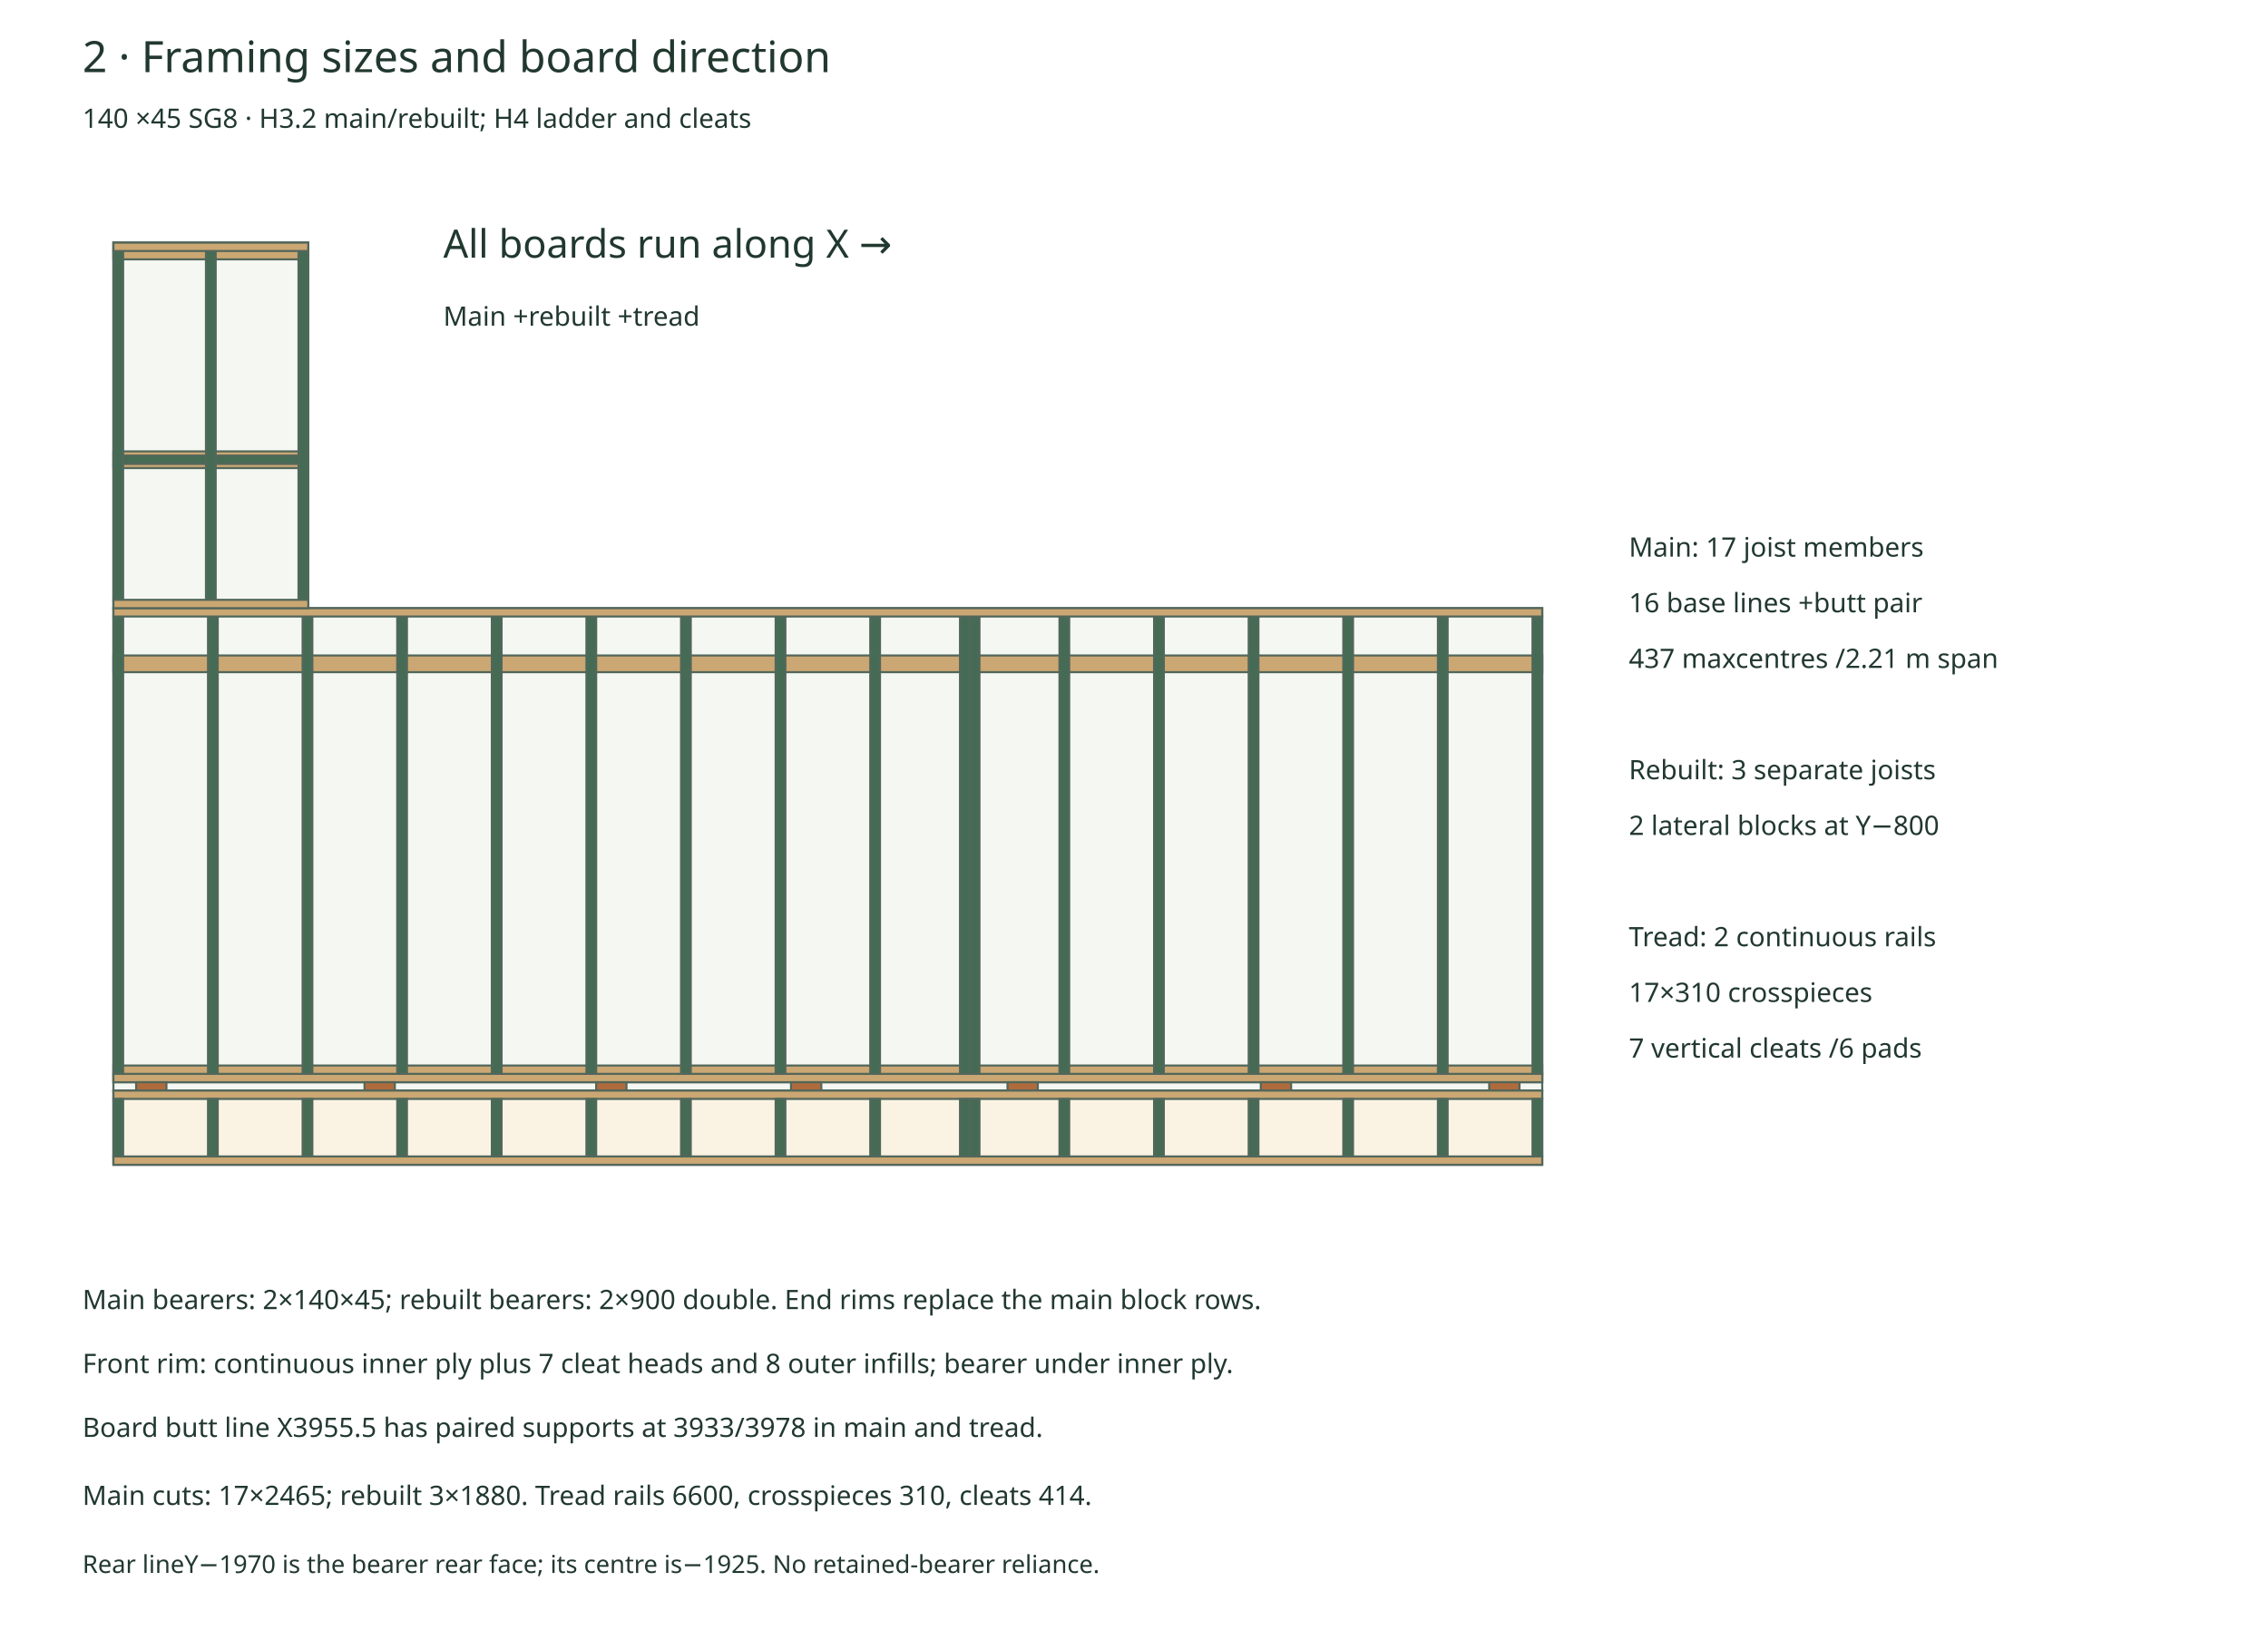
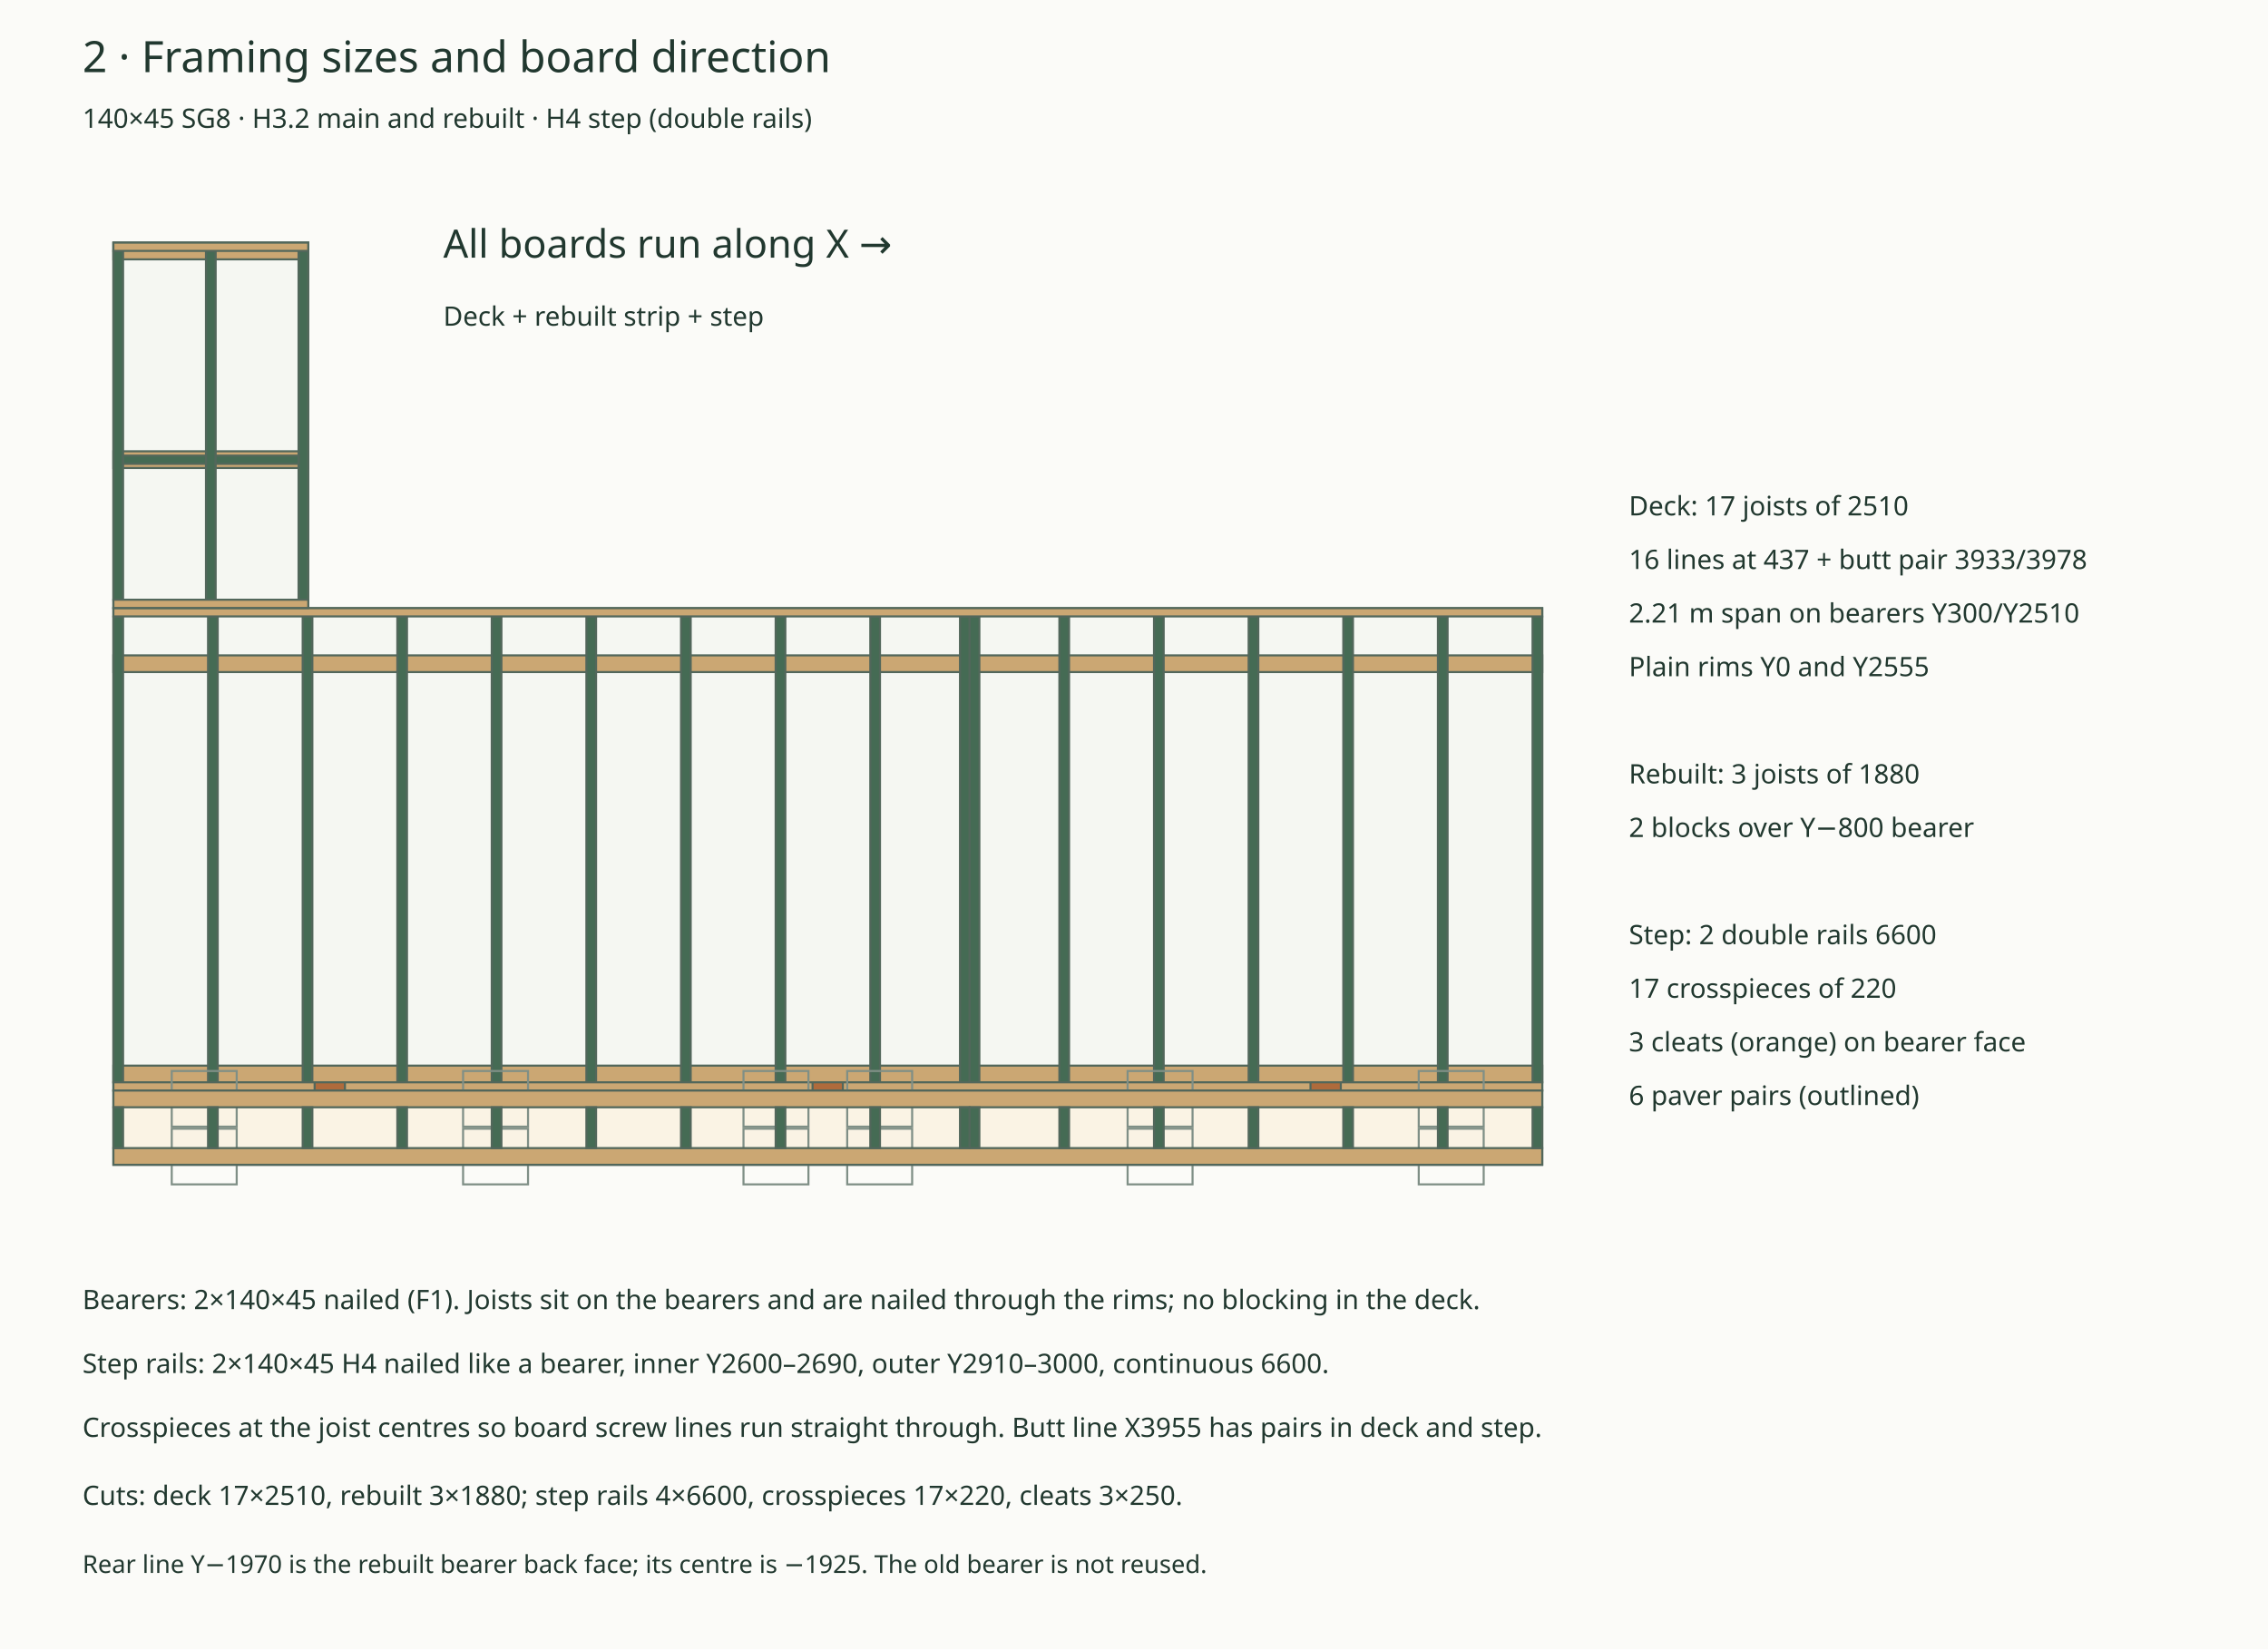
- <svg xmlns="http://www.w3.org/2000/svg" viewBox="0 0 1100 800" role="img" aria-label="Framing plan:seventeen main joists,three separate rebuilt joists,two lateral blocks,seven vertical tread cleats,six outerpads,all boards alongX">
+ <svg xmlns="http://www.w3.org/2000/svg" viewBox="0 0 1100 800" role="img" aria-label="Framing plan: seventeen main joists, three rebuilt joists, two blocks, two double H4 step rails on six paver pairs with seventeen crosspieces and three cleats, all boards along X">
  <style>text{font-family:system-ui,sans-serif;fill:#21382f}line{stroke-width:1.5}</style>
-   <text x="40" y="35" font-size="21">2 · Framing sizes and board direction</text>
-   <text x="40" y="62" font-size="13">140 ×45 SG8 · H3.2 main/rebuilt; H4 ladder and cleats</text>
+   <rect width="1100" height="800" fill="#fbfbf8" />
+   <text x="40.0" y="35.0" font-size="21" text-anchor="start">2 · Framing sizes and board direction</text>
+   <text x="40.0" y="62.0" font-size="13" text-anchor="start">140×45 SG8 · H3.2 main and rebuilt · H4 step (double rails)</text>
  <rect x="55.0" y="295.0" width="693.0" height="234.0" fill="#f5f7f2" stroke="#52675b" />
  <rect x="55.0" y="117.7" width="94.5" height="177.3" fill="#f5f7f2" stroke="#52675b" />
  <rect x="55.0" y="529.0" width="693.0" height="36.0" fill="#faf3e4" stroke="#52675b" />
-   <rect x="55.0" y="317.95" width="693.0" height="8.1" fill="#cba773" stroke="#52675b" />
-   <rect x="55.0" y="516.85" width="693.0" height="8.1" fill="#cba773" stroke="#52675b" />
+   <rect x="55.0" y="317.9" width="693.0" height="8.1" fill="#cba773" stroke="#52675b" />
+   <rect x="55.0" y="516.9" width="693.0" height="8.1" fill="#cba773" stroke="#52675b" />
  <rect x="55.0" y="117.7" width="94.5" height="8.1" fill="#cba773" stroke="#52675b" />
-   <rect x="55.0" y="218.95" width="94.5" height="8.1" fill="#cba773" stroke="#52675b" />
-   <rect x="55.0" y="299.05" width="4.725" height="221.85" fill="#456b54" stroke="#52675b" />
-   <rect x="100.885" y="299.05" width="4.725" height="221.85" fill="#456b54" stroke="#52675b" />
-   <rect x="146.77" y="299.05" width="4.725" height="221.85" fill="#456b54" stroke="#52675b" />
-   <rect x="192.655" y="299.05" width="4.725" height="221.85" fill="#456b54" stroke="#52675b" />
-   <rect x="238.54" y="299.05" width="4.725" height="221.85" fill="#456b54" stroke="#52675b" />
-   <rect x="284.425" y="299.05" width="4.725" height="221.85" fill="#456b54" stroke="#52675b" />
-   <rect x="330.31" y="299.05" width="4.725" height="221.85" fill="#456b54" stroke="#52675b" />
-   <rect x="376.195" y="299.05" width="4.725" height="221.85" fill="#456b54" stroke="#52675b" />
-   <rect x="422.08" y="299.05" width="4.725" height="221.85" fill="#456b54" stroke="#52675b" />
-   <rect x="465.602" y="299.05" width="4.725" height="221.85" fill="#456b54" stroke="#52675b" />
-   <rect x="470.327" y="299.05" width="4.725" height="221.85" fill="#456b54" stroke="#52675b" />
-   <rect x="513.85" y="299.05" width="4.725" height="221.85" fill="#456b54" stroke="#52675b" />
-   <rect x="559.735" y="299.05" width="4.725" height="221.85" fill="#456b54" stroke="#52675b" />
-   <rect x="605.62" y="299.05" width="4.725" height="221.85" fill="#456b54" stroke="#52675b" />
-   <rect x="651.505" y="299.05" width="4.725" height="221.85" fill="#456b54" stroke="#52675b" />
-   <rect x="697.39" y="299.05" width="4.725" height="221.85" fill="#456b54" stroke="#52675b" />
-   <rect x="743.275" y="299.05" width="4.725" height="221.85" fill="#456b54" stroke="#52675b" />
-   <rect x="55.0" y="121.75" width="4.725" height="169.2" fill="#456b54" stroke="#52675b" />
-   <rect x="99.887" y="121.75" width="4.725" height="169.2" fill="#456b54" stroke="#52675b" />
-   <rect x="144.775" y="121.75" width="4.725" height="169.2" fill="#456b54" stroke="#52675b" />
-   <rect x="59.725" y="220.975" width="40.163" height="4.05" fill="#456b54" stroke="#52675b" />
-   <rect x="104.612" y="220.975" width="40.163" height="4.05" fill="#456b54" stroke="#52675b" />
-   <rect x="55.0" y="295.0" width="693.0" height="4.05" fill="#cba773" stroke="#52675b" />
-   <rect x="55.0" y="520.9" width="693.0" height="4.05" fill="#cba773" stroke="#52675b" />
-   <rect x="55.0" y="117.7" width="94.5" height="4.05" fill="#cba773" stroke="#52675b" />
-   <rect x="55.0" y="290.95" width="94.5" height="4.05" fill="#cba773" stroke="#52675b" />
-   <rect x="66.025" y="524.95" width="14.7" height="4.05" fill="#af6b3c" stroke="#52675b" />
-   <rect x="176.8" y="524.95" width="14.7" height="4.05" fill="#af6b3c" stroke="#52675b" />
-   <rect x="289.15" y="524.95" width="14.7" height="4.05" fill="#af6b3c" stroke="#52675b" />
-   <rect x="383.65" y="524.95" width="14.7" height="4.05" fill="#af6b3c" stroke="#52675b" />
-   <rect x="488.65" y="524.95" width="14.7" height="4.05" fill="#af6b3c" stroke="#52675b" />
-   <rect x="611.5" y="524.95" width="14.7" height="4.05" fill="#af6b3c" stroke="#52675b" />
-   <rect x="722.275" y="524.95" width="14.7" height="4.05" fill="#af6b3c" stroke="#52675b" />
-   <rect x="55.0" y="529.0" width="693.0" height="4.05" fill="#cba773" stroke="#52675b" />
-   <rect x="55.0" y="560.95" width="693.0" height="4.05" fill="#cba773" stroke="#52675b" />
-   <rect x="55.0" y="533.05" width="4.725" height="27.9" fill="#456b54" stroke="#52675b" />
-   <rect x="100.885" y="533.05" width="4.725" height="27.9" fill="#456b54" stroke="#52675b" />
-   <rect x="146.77" y="533.05" width="4.725" height="27.9" fill="#456b54" stroke="#52675b" />
-   <rect x="192.655" y="533.05" width="4.725" height="27.9" fill="#456b54" stroke="#52675b" />
-   <rect x="238.54" y="533.05" width="4.725" height="27.9" fill="#456b54" stroke="#52675b" />
-   <rect x="284.425" y="533.05" width="4.725" height="27.9" fill="#456b54" stroke="#52675b" />
-   <rect x="330.31" y="533.05" width="4.725" height="27.9" fill="#456b54" stroke="#52675b" />
-   <rect x="376.195" y="533.05" width="4.725" height="27.9" fill="#456b54" stroke="#52675b" />
-   <rect x="422.08" y="533.05" width="4.725" height="27.9" fill="#456b54" stroke="#52675b" />
-   <rect x="465.602" y="533.05" width="4.725" height="27.9" fill="#456b54" stroke="#52675b" />
-   <rect x="470.327" y="533.05" width="4.725" height="27.9" fill="#456b54" stroke="#52675b" />
-   <rect x="513.85" y="533.05" width="4.725" height="27.9" fill="#456b54" stroke="#52675b" />
-   <rect x="559.735" y="533.05" width="4.725" height="27.9" fill="#456b54" stroke="#52675b" />
-   <rect x="605.62" y="533.05" width="4.725" height="27.9" fill="#456b54" stroke="#52675b" />
-   <rect x="651.505" y="533.05" width="4.725" height="27.9" fill="#456b54" stroke="#52675b" />
-   <rect x="697.39" y="533.05" width="4.725" height="27.9" fill="#456b54" stroke="#52675b" />
-   <rect x="743.275" y="533.05" width="4.725" height="27.9" fill="#456b54" stroke="#52675b" />
-   <text x="215" y="125" font-size="19">All boards run along X →</text>
-   <text x="215" y="158" font-size="13">Main +rebuilt +tread</text>
-   <text x="790" y="270" font-size="13">Main: 17 joist members</text>
-   <text x="790" y="297" font-size="13">16 base lines +butt pair</text>
-   <text x="790" y="324" font-size="13">437 maxcentres /2.21 m span</text>
-   <text x="790" y="351" font-size="13" />
-   <text x="790" y="378" font-size="13">Rebuilt: 3 separate joists</text>
-   <text x="790" y="405" font-size="13">2 lateral blocks at Y−800</text>
-   <text x="790" y="432" font-size="13" />
-   <text x="790" y="459" font-size="13">Tread: 2 continuous rails</text>
-   <text x="790" y="486" font-size="13">17×310 crosspieces</text>
-   <text x="790" y="513" font-size="13">7 vertical cleats /6 pads</text>
-   <text x="40" y="635" font-size="13">Main bearers: 2×140×45; rebuilt bearers: 2×900 double. End rims replace the main block rows.</text>
-   <text x="40" y="666" font-size="13">Front rim: continuous inner ply plus 7 cleat heads and 8 outer infills; bearer under inner ply.</text>
-   <text x="40" y="697" font-size="13">Board butt line X3955.5 has paired supports at 3933/3978 in main and tread.</text>
-   <text x="40" y="730" font-size="13">Main cuts: 17×2465; rebuilt 3×1880. Tread rails 6600, crosspieces 310, cleats 414.</text>
-   <text x="40" y="763" font-size="12">Rear lineY−1970 is the bearer rear face; its centre is−1925. No retained-bearer reliance.</text>
+   <rect x="55.0" y="218.9" width="94.5" height="8.1" fill="#cba773" stroke="#52675b" />
+   <rect x="55.0" y="299.1" width="4.7" height="225.9" fill="#456b54" stroke="#52675b" />
+   <rect x="100.9" y="299.1" width="4.7" height="225.9" fill="#456b54" stroke="#52675b" />
+   <rect x="146.8" y="299.1" width="4.7" height="225.9" fill="#456b54" stroke="#52675b" />
+   <rect x="192.7" y="299.1" width="4.7" height="225.9" fill="#456b54" stroke="#52675b" />
+   <rect x="238.5" y="299.1" width="4.7" height="225.9" fill="#456b54" stroke="#52675b" />
+   <rect x="284.4" y="299.1" width="4.7" height="225.9" fill="#456b54" stroke="#52675b" />
+   <rect x="330.3" y="299.1" width="4.7" height="225.9" fill="#456b54" stroke="#52675b" />
+   <rect x="376.2" y="299.1" width="4.7" height="225.9" fill="#456b54" stroke="#52675b" />
+   <rect x="422.1" y="299.1" width="4.7" height="225.9" fill="#456b54" stroke="#52675b" />
+   <rect x="465.6" y="299.1" width="4.7" height="225.9" fill="#456b54" stroke="#52675b" />
+   <rect x="470.3" y="299.1" width="4.7" height="225.9" fill="#456b54" stroke="#52675b" />
+   <rect x="513.8" y="299.1" width="4.7" height="225.9" fill="#456b54" stroke="#52675b" />
+   <rect x="559.7" y="299.1" width="4.7" height="225.9" fill="#456b54" stroke="#52675b" />
+   <rect x="605.6" y="299.1" width="4.7" height="225.9" fill="#456b54" stroke="#52675b" />
+   <rect x="651.5" y="299.1" width="4.7" height="225.9" fill="#456b54" stroke="#52675b" />
+   <rect x="697.4" y="299.1" width="4.7" height="225.9" fill="#456b54" stroke="#52675b" />
+   <rect x="743.3" y="299.1" width="4.7" height="225.9" fill="#456b54" stroke="#52675b" />
+   <rect x="55.0" y="121.8" width="4.7" height="169.2" fill="#456b54" stroke="#52675b" />
+   <rect x="99.9" y="121.8" width="4.7" height="169.2" fill="#456b54" stroke="#52675b" />
+   <rect x="144.8" y="121.8" width="4.7" height="169.2" fill="#456b54" stroke="#52675b" />
+   <rect x="59.7" y="221.0" width="40.2" height="4.0" fill="#456b54" stroke="#52675b" />
+   <rect x="104.6" y="221.0" width="40.2" height="4.0" fill="#456b54" stroke="#52675b" />
+   <rect x="55.0" y="295.0" width="693.0" height="4.0" fill="#cba773" stroke="#52675b" />
+   <rect x="55.0" y="525.0" width="693.0" height="4.0" fill="#cba773" stroke="#52675b" />
+   <rect x="55.0" y="117.7" width="94.5" height="4.0" fill="#cba773" stroke="#52675b" />
+   <rect x="55.0" y="290.9" width="94.5" height="4.0" fill="#cba773" stroke="#52675b" />
+   <rect x="152.6" y="525.0" width="14.7" height="4.0" fill="#af6b3c" stroke="#52675b" />
+   <rect x="394.1" y="525.0" width="14.7" height="4.0" fill="#af6b3c" stroke="#52675b" />
+   <rect x="635.6" y="525.0" width="14.7" height="4.0" fill="#af6b3c" stroke="#52675b" />
+   <rect x="83.3" y="519.5" width="31.5" height="27.0" fill="none" stroke="#7f8f86" />
+   <rect x="83.3" y="547.5" width="31.5" height="27.0" fill="none" stroke="#7f8f86" />
+   <rect x="224.6" y="519.5" width="31.5" height="27.0" fill="none" stroke="#7f8f86" />
+   <rect x="224.6" y="547.5" width="31.5" height="27.0" fill="none" stroke="#7f8f86" />
+   <rect x="360.6" y="519.5" width="31.5" height="27.0" fill="none" stroke="#7f8f86" />
+   <rect x="360.6" y="547.5" width="31.5" height="27.0" fill="none" stroke="#7f8f86" />
+   <rect x="410.9" y="519.5" width="31.5" height="27.0" fill="none" stroke="#7f8f86" />
+   <rect x="410.9" y="547.5" width="31.5" height="27.0" fill="none" stroke="#7f8f86" />
+   <rect x="546.9" y="519.5" width="31.5" height="27.0" fill="none" stroke="#7f8f86" />
+   <rect x="546.9" y="547.5" width="31.5" height="27.0" fill="none" stroke="#7f8f86" />
+   <rect x="688.1" y="519.5" width="31.5" height="27.0" fill="none" stroke="#7f8f86" />
+   <rect x="688.1" y="547.5" width="31.5" height="27.0" fill="none" stroke="#7f8f86" />
+   <rect x="55.0" y="529.0" width="693.0" height="8.1" fill="#cba773" stroke="#52675b" />
+   <rect x="55.0" y="556.9" width="693.0" height="8.1" fill="#cba773" stroke="#52675b" />
+   <rect x="55.0" y="537.1" width="4.7" height="19.8" fill="#456b54" stroke="#52675b" />
+   <rect x="100.9" y="537.1" width="4.7" height="19.8" fill="#456b54" stroke="#52675b" />
+   <rect x="146.8" y="537.1" width="4.7" height="19.8" fill="#456b54" stroke="#52675b" />
+   <rect x="192.7" y="537.1" width="4.7" height="19.8" fill="#456b54" stroke="#52675b" />
+   <rect x="238.5" y="537.1" width="4.7" height="19.8" fill="#456b54" stroke="#52675b" />
+   <rect x="284.4" y="537.1" width="4.7" height="19.8" fill="#456b54" stroke="#52675b" />
+   <rect x="330.3" y="537.1" width="4.7" height="19.8" fill="#456b54" stroke="#52675b" />
+   <rect x="376.2" y="537.1" width="4.7" height="19.8" fill="#456b54" stroke="#52675b" />
+   <rect x="422.1" y="537.1" width="4.7" height="19.8" fill="#456b54" stroke="#52675b" />
+   <rect x="465.6" y="537.1" width="4.7" height="19.8" fill="#456b54" stroke="#52675b" />
+   <rect x="470.3" y="537.1" width="4.7" height="19.8" fill="#456b54" stroke="#52675b" />
+   <rect x="513.8" y="537.1" width="4.7" height="19.8" fill="#456b54" stroke="#52675b" />
+   <rect x="559.7" y="537.1" width="4.7" height="19.8" fill="#456b54" stroke="#52675b" />
+   <rect x="605.6" y="537.1" width="4.7" height="19.8" fill="#456b54" stroke="#52675b" />
+   <rect x="651.5" y="537.1" width="4.7" height="19.8" fill="#456b54" stroke="#52675b" />
+   <rect x="697.4" y="537.1" width="4.7" height="19.8" fill="#456b54" stroke="#52675b" />
+   <rect x="743.3" y="537.1" width="4.7" height="19.8" fill="#456b54" stroke="#52675b" />
+   <text x="215.0" y="125.0" font-size="19" text-anchor="start">All boards run along X →</text>
+   <text x="215.0" y="158.0" font-size="13" text-anchor="start">Deck + rebuilt strip + step</text>
+   <text x="790.0" y="250.0" font-size="13" text-anchor="start">Deck: 17 joists of 2510</text>
+   <text x="790.0" y="276.0" font-size="13" text-anchor="start">16 lines at 437 + butt pair 3933/3978</text>
+   <text x="790.0" y="302.0" font-size="13" text-anchor="start">2.21 m span on bearers Y300/Y2510</text>
+   <text x="790.0" y="328.0" font-size="13" text-anchor="start">Plain rims Y0 and Y2555</text>
+   <text x="790.0" y="354.0" font-size="13" text-anchor="start" />
+   <text x="790.0" y="380.0" font-size="13" text-anchor="start">Rebuilt: 3 joists of 1880</text>
+   <text x="790.0" y="406.0" font-size="13" text-anchor="start">2 blocks over Y−800 bearer</text>
+   <text x="790.0" y="432.0" font-size="13" text-anchor="start" />
+   <text x="790.0" y="458.0" font-size="13" text-anchor="start">Step: 2 double rails 6600</text>
+   <text x="790.0" y="484.0" font-size="13" text-anchor="start">17 crosspieces of 220</text>
+   <text x="790.0" y="510.0" font-size="13" text-anchor="start">3 cleats (orange) on bearer face</text>
+   <text x="790.0" y="536.0" font-size="13" text-anchor="start">6 paver pairs (outlined)</text>
+   <text x="40.0" y="635.0" font-size="13" text-anchor="start">Bearers: 2×140×45 nailed (F1). Joists sit on the bearers and are nailed through the rims; no blocking in the deck.</text>
+   <text x="40.0" y="666.0" font-size="13" text-anchor="start">Step rails: 2×140×45 H4 nailed like a bearer, inner Y2600–2690, outer Y2910–3000, continuous 6600.</text>
+   <text x="40.0" y="697.0" font-size="13" text-anchor="start">Crosspieces at the joist centres so board screw lines run straight through. Butt line X3955 has pairs in deck and step.</text>
+   <text x="40.0" y="730.0" font-size="13" text-anchor="start">Cuts: deck 17×2510, rebuilt 3×1880; step rails 4×6600, crosspieces 17×220, cleats 3×250.</text>
+   <text x="40.0" y="763.0" font-size="12" text-anchor="start">Rear line Y−1970 is the rebuilt bearer back face; its centre is −1925. The old bearer is not reused.</text>
</svg>
